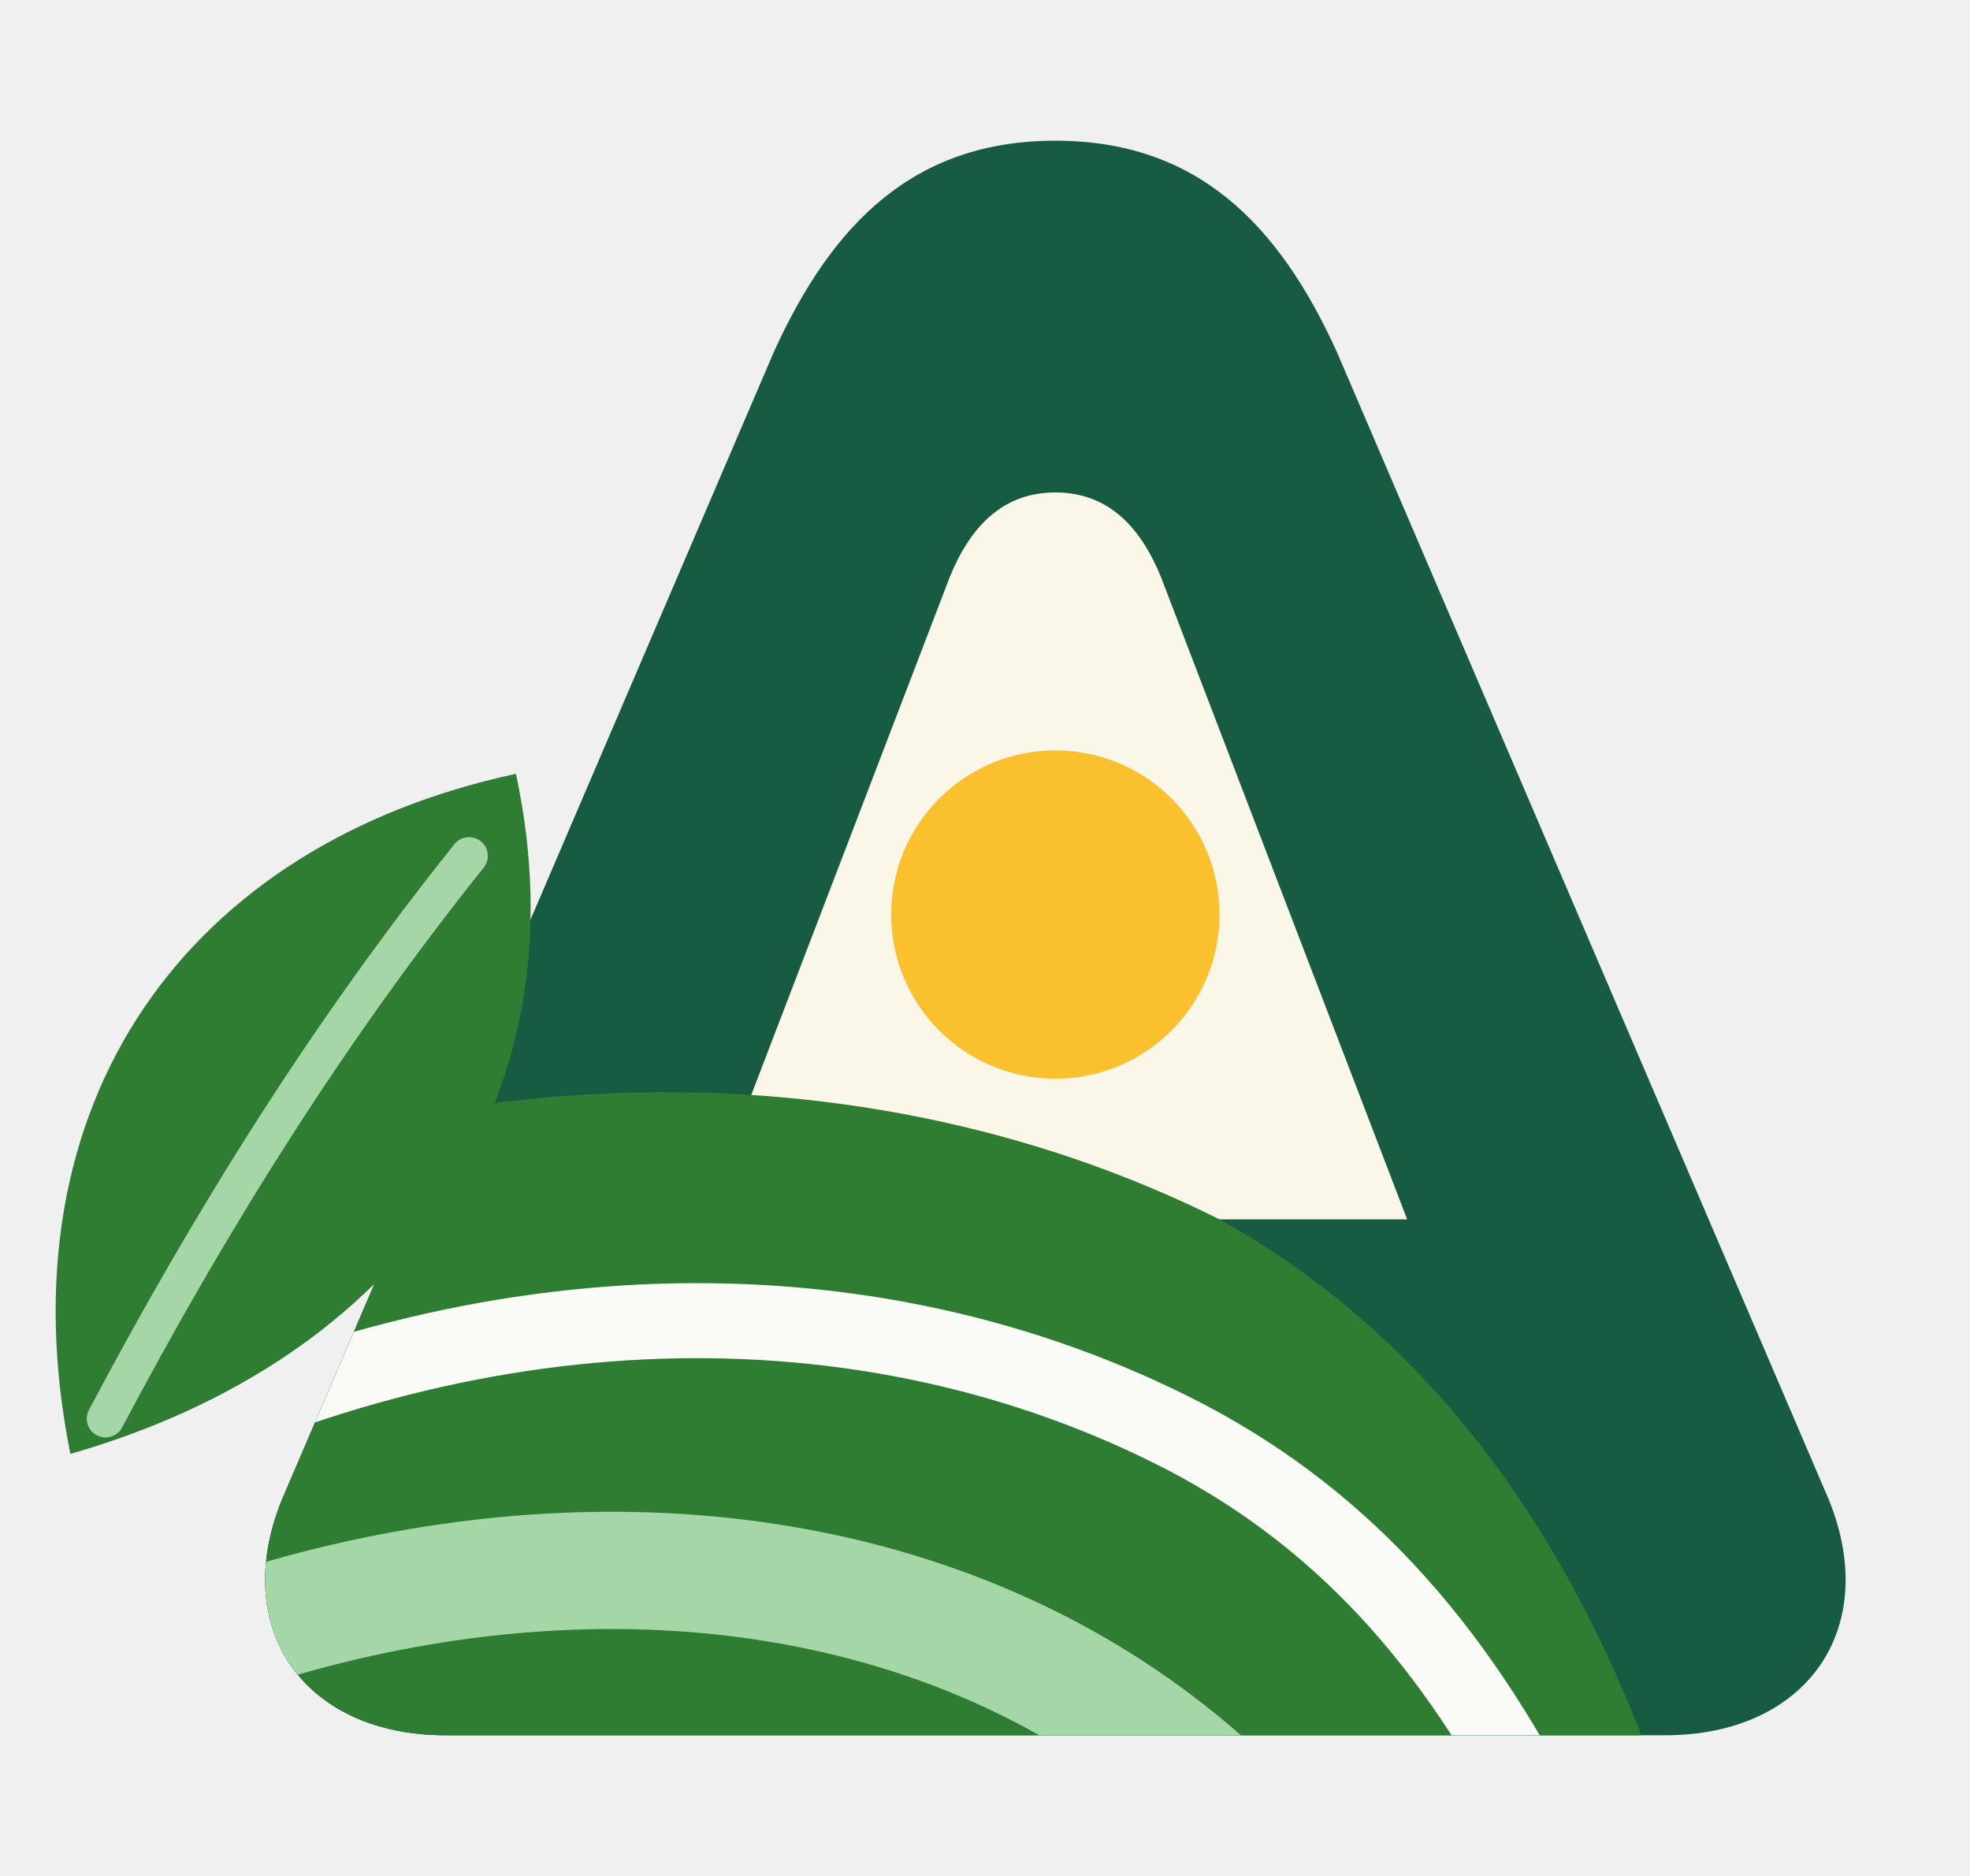
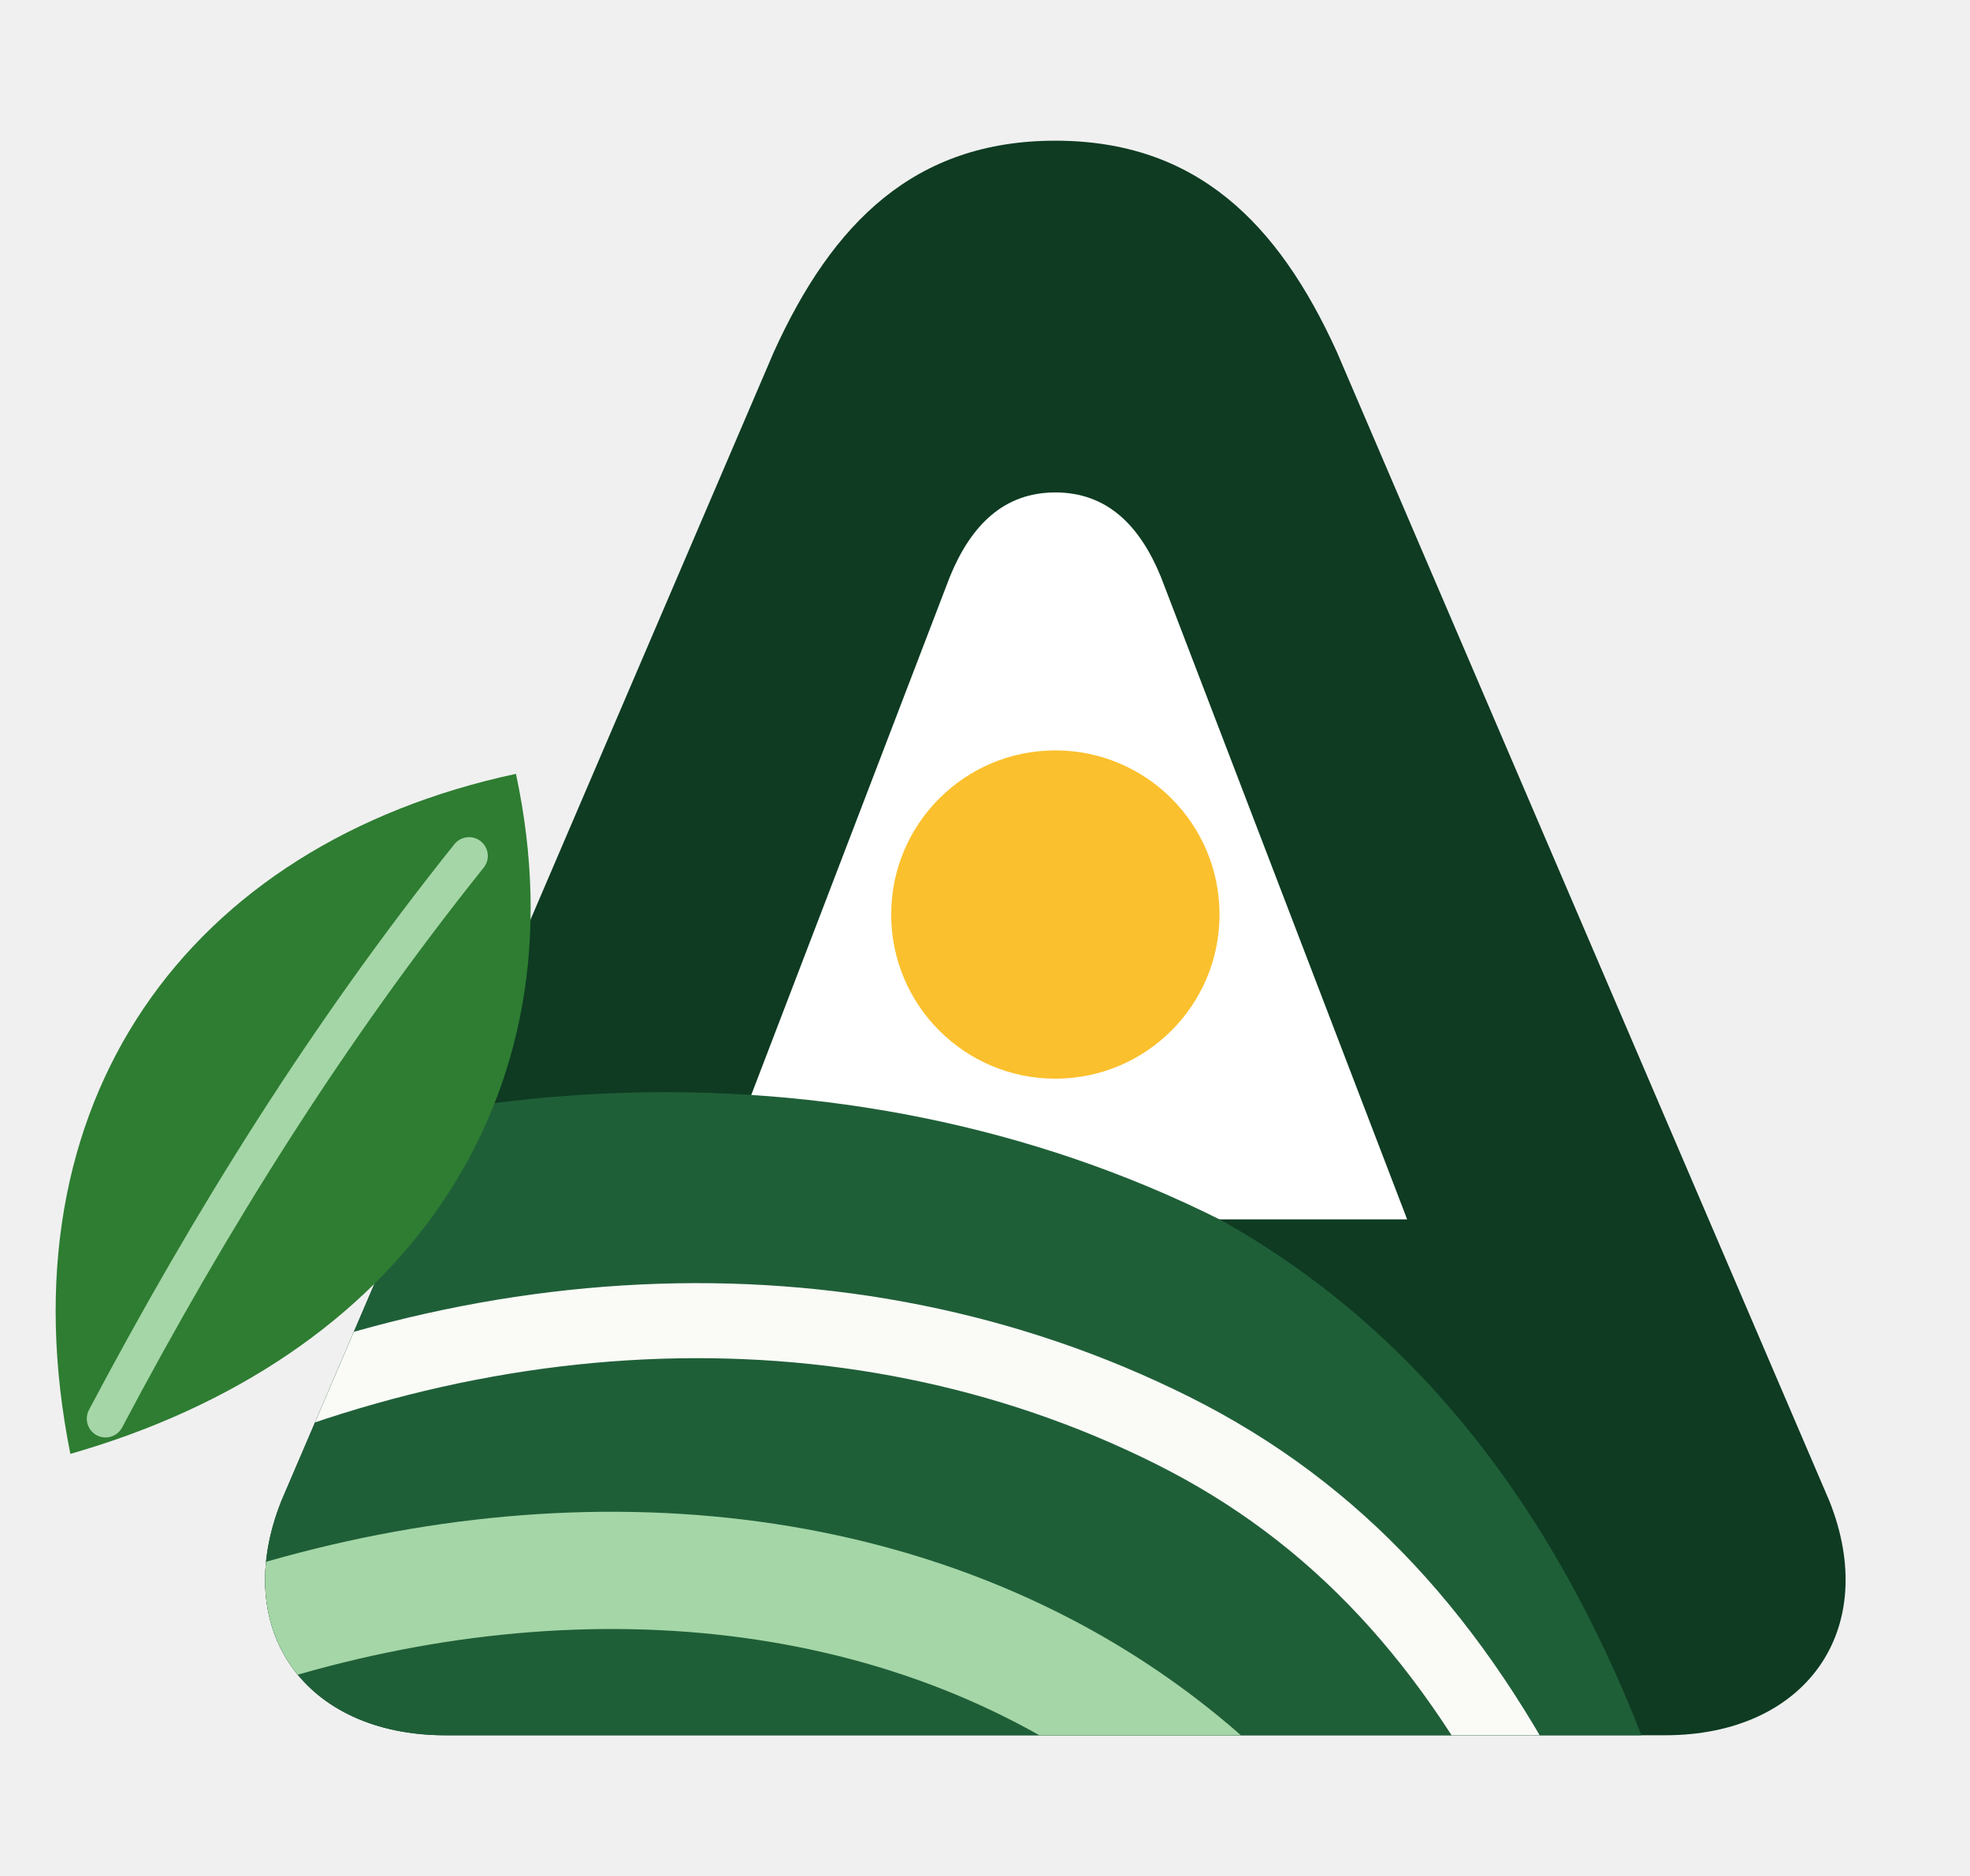
<svg xmlns="http://www.w3.org/2000/svg" viewBox="0 0 84 80" role="img" aria-label="Ani">
  <defs>
    <clipPath id="ani-mark-a">
      <path d="M45 6c-6 0-9.5 3.5-12 9L12 64c-2.2 5.5 1 10 7 10h52c6 0 9.2-4.5 7-10L57 15c-2.5-5.5-6-9-12-9Z" />
    </clipPath>
  </defs>
-   <path fill="#185B43" d="M45 6c-6 0-9.5 3.5-12 9L12 64c-2.2 5.5 1 10 7 10h52c6 0 9.2-4.5 7-10L57 15c-2.5-5.5-6-9-12-9Z" />
-   <path fill="#FAF6E8" d="M45 21c-2.2 0-3.6 1.4-4.5 3.6L30 52h30L49.5 24.6C48.6 22.4 47.2 21 45 21Z" />
+   <path fill="#0E3B22" d="M45 6c-6 0-9.5 3.5-12 9L12 64c-2.2 5.5 1 10 7 10h52c6 0 9.2-4.5 7-10L57 15c-2.5-5.5-6-9-12-9Z" />
+   <path fill="#FFFFFF" d="M45 21c-2.2 0-3.6 1.4-4.5 3.6L30 52h30L49.5 24.6C48.6 22.4 47.2 21 45 21Z" />
  <circle cx="45" cy="39" r="7" fill="#FBC02D" />
  <g clip-path="url(#ani-mark-a)">
-     <path d="M0 80V54c16-9 36-10 52-2 9 5 16 14 20 28Z" fill="#2E7D32" />
+     <path d="M0 80V54c16-9 36-10 52-2 9 5 16 14 20 28Z" fill="#1F5F38" />
    <path d="M4 63c15-8 32-9 46-2 7 3.5 12 9 16 17" stroke="#FAFAF7" stroke-width="3.2" fill="none" stroke-linecap="round" />
    <path d="M4 72c13-6 28-7 40-1 5 2.5 9 6 12 10" stroke="#A5D6A7" stroke-width="5" fill="none" stroke-linecap="round" />
    <path d="M8 80c10-4 21-4 30 0" stroke="#FAFAF7" stroke-width="3" fill="none" stroke-linecap="round" />
  </g>
  <path d="M3 62C0 47 8 36 22 33c3 14-5 25-19 29Z" fill="#2E7D32" />
  <path d="M4.5 60.5C9 52 14 44 20 36.5" stroke="#A5D6A7" stroke-width="1.6" fill="none" stroke-linecap="round" />
</svg>
